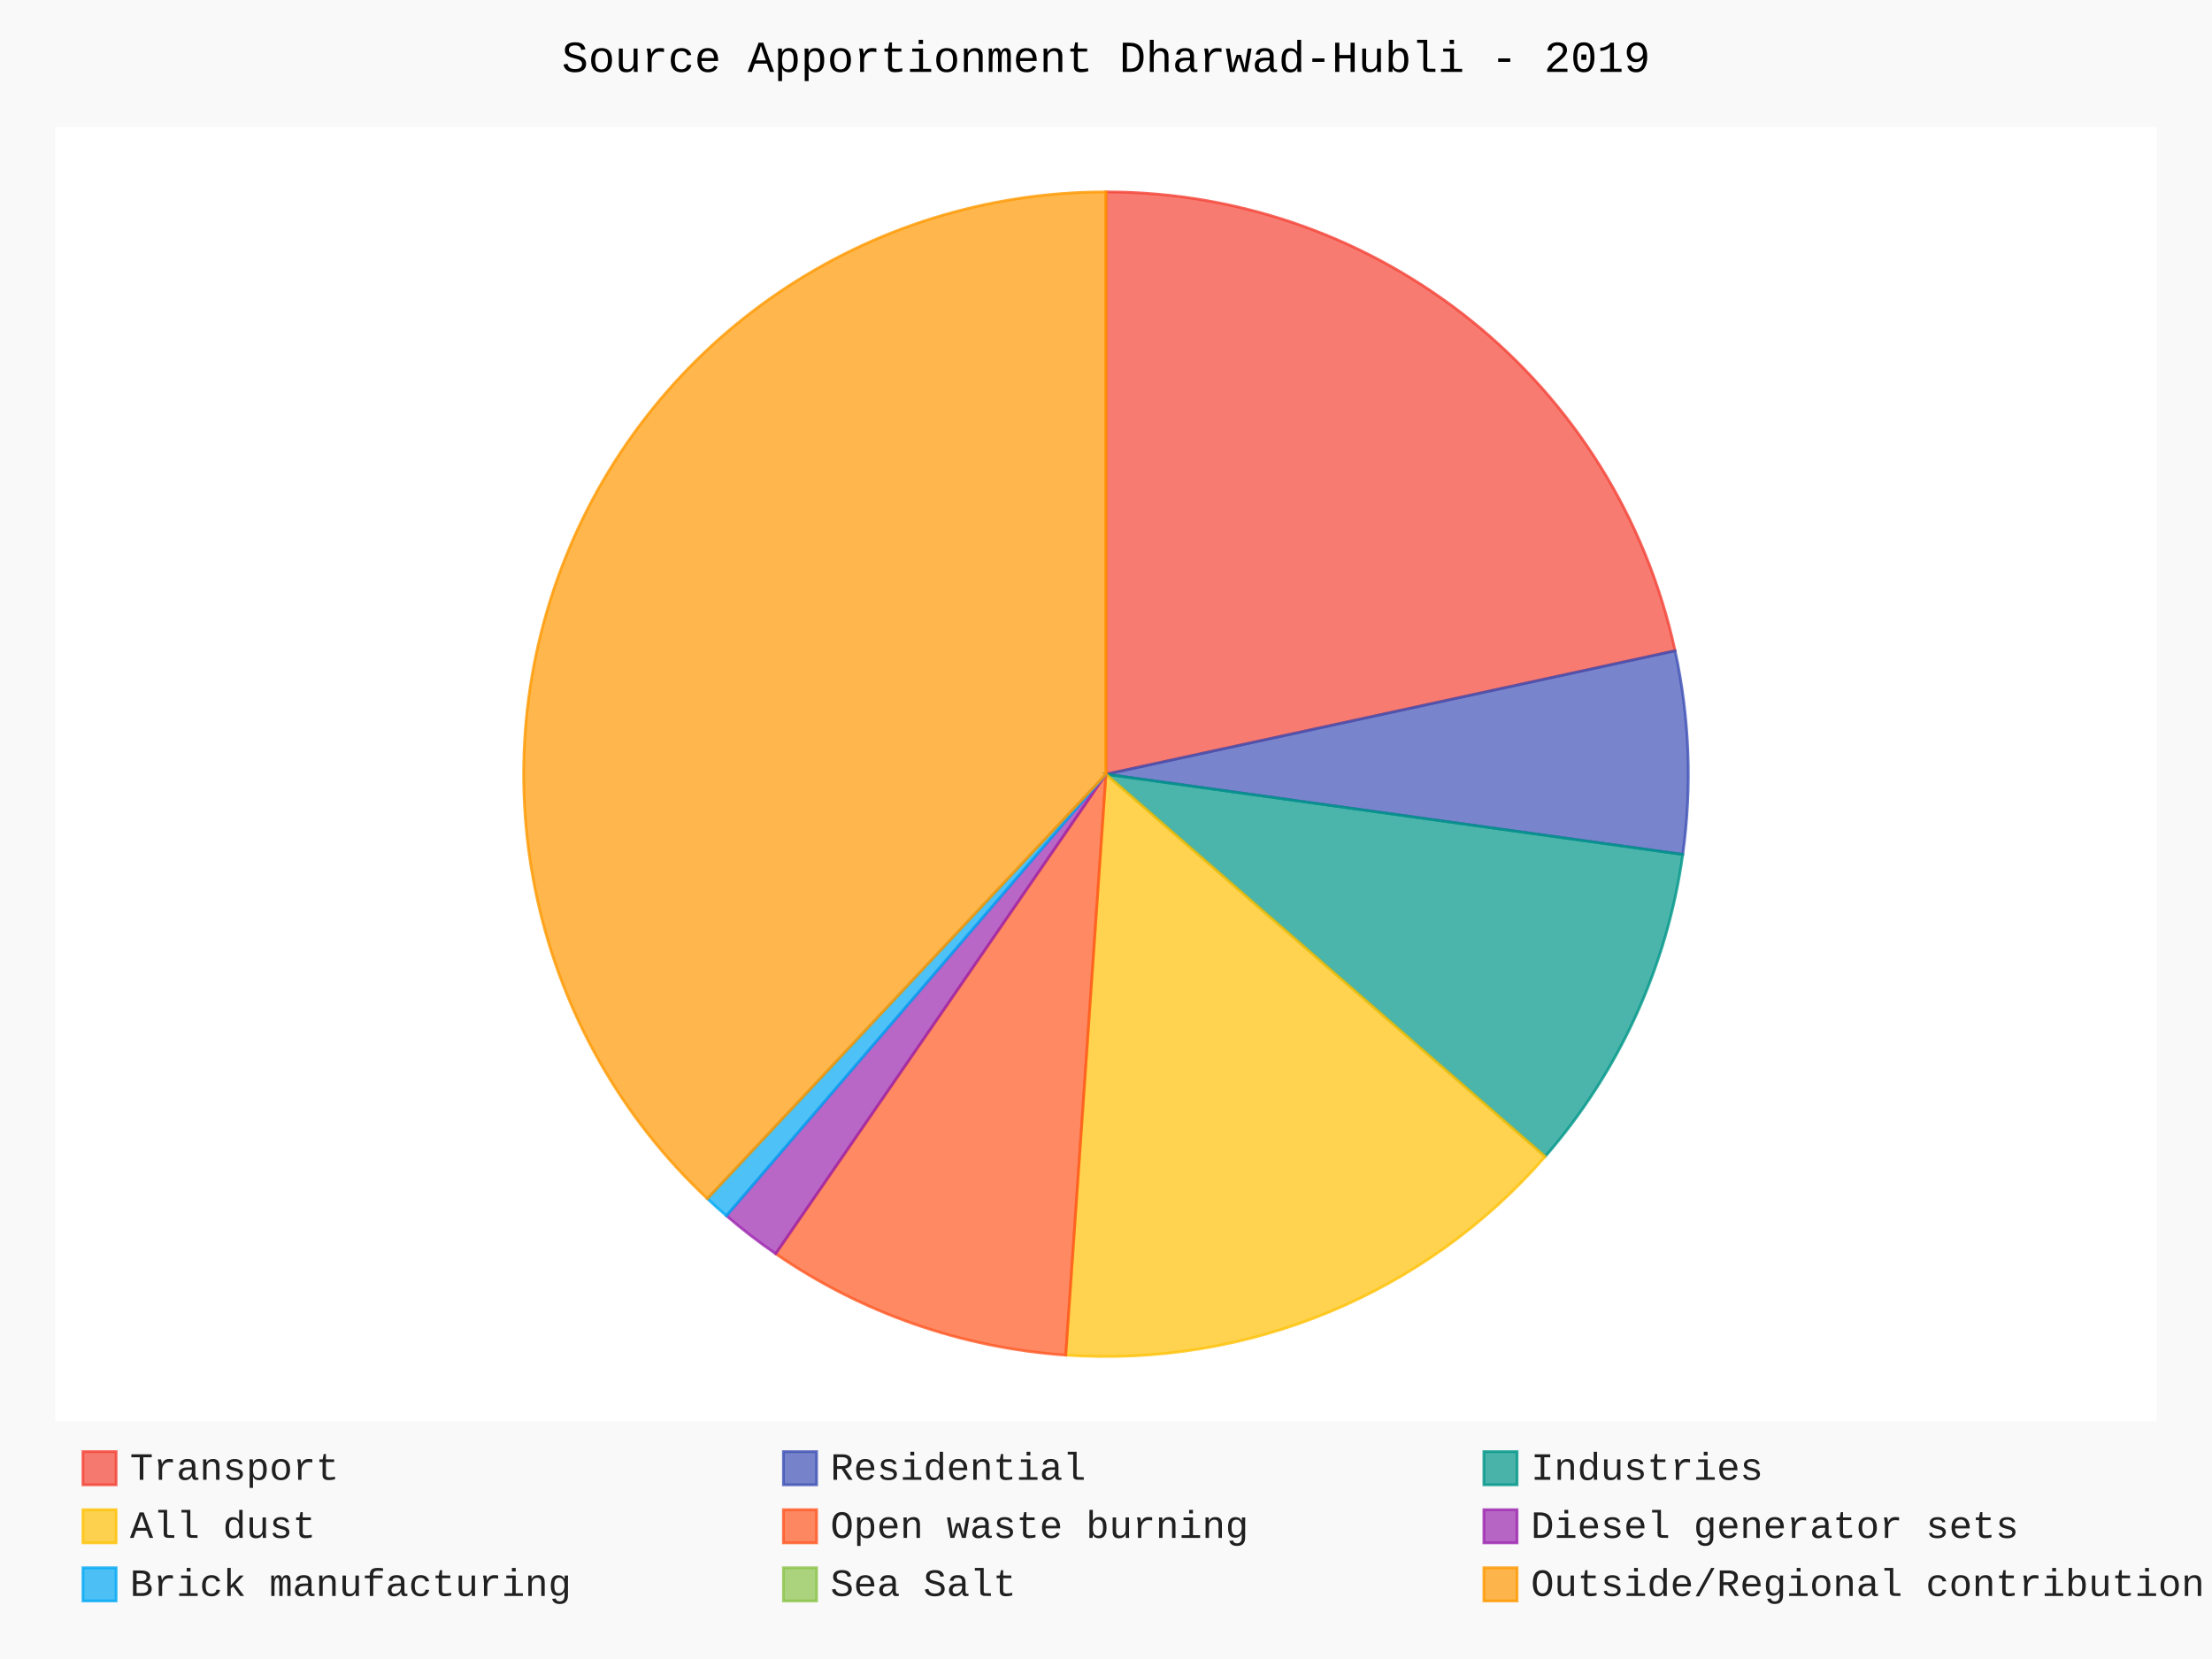
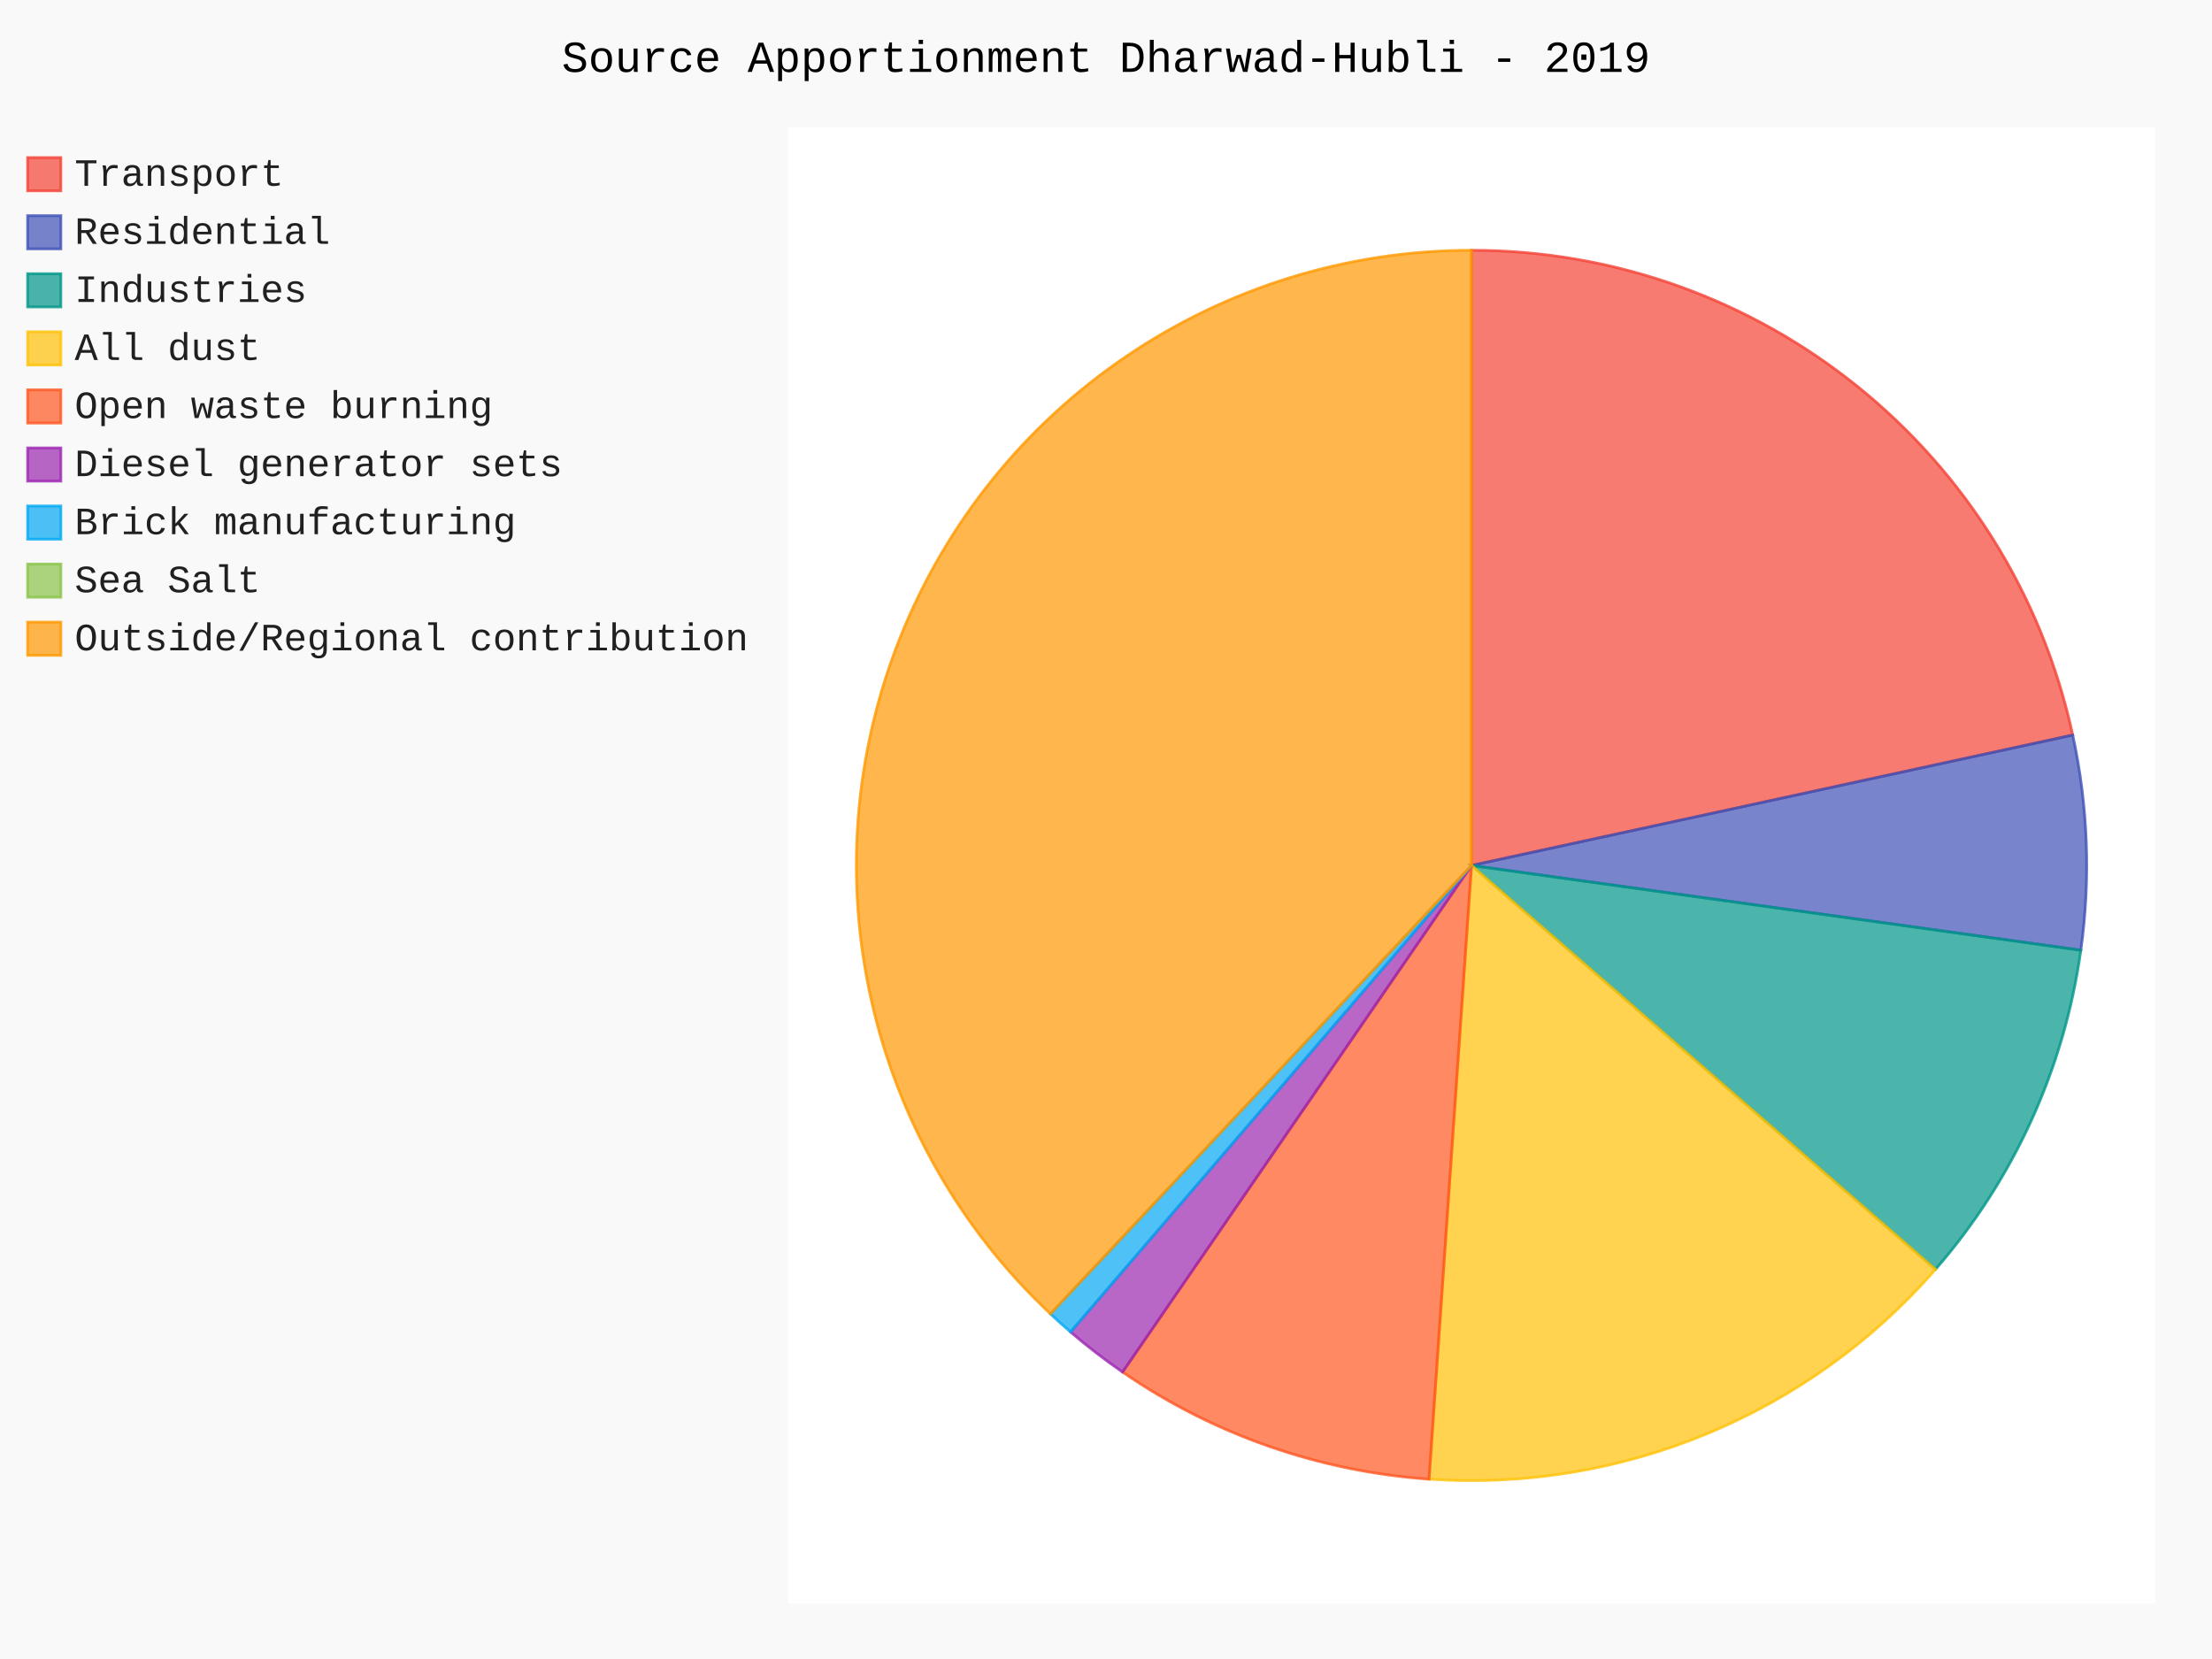
- <svg xmlns="http://www.w3.org/2000/svg" id="chart-fdad43ca-87c3-4ed3-ac96-69f8275dbc94" class="pygal-chart" viewBox="0 0 800 600">
+ <svg xmlns="http://www.w3.org/2000/svg" id="chart-1075853c-6c66-428a-9bb2-404048882d01" class="pygal-chart" viewBox="0 0 800 600">
  <defs>
-     <style type="text/css">#chart-fdad43ca-87c3-4ed3-ac96-69f8275dbc94{-webkit-user-select:none;-webkit-font-smoothing:antialiased;font-family:Consolas,"Liberation Mono",Menlo,Courier,monospace}#chart-fdad43ca-87c3-4ed3-ac96-69f8275dbc94 .title{font-family:Consolas,"Liberation Mono",Menlo,Courier,monospace;font-size:16px}#chart-fdad43ca-87c3-4ed3-ac96-69f8275dbc94 .legends .legend text{font-family:Consolas,"Liberation Mono",Menlo,Courier,monospace;font-size:14px}#chart-fdad43ca-87c3-4ed3-ac96-69f8275dbc94 .axis text{font-family:Consolas,"Liberation Mono",Menlo,Courier,monospace;font-size:10px}#chart-fdad43ca-87c3-4ed3-ac96-69f8275dbc94 .axis text.major{font-family:Consolas,"Liberation Mono",Menlo,Courier,monospace;font-size:10px}#chart-fdad43ca-87c3-4ed3-ac96-69f8275dbc94 .text-overlay text.value{font-family:Consolas,"Liberation Mono",Menlo,Courier,monospace;font-size:16px}#chart-fdad43ca-87c3-4ed3-ac96-69f8275dbc94 .text-overlay text.label{font-family:Consolas,"Liberation Mono",Menlo,Courier,monospace;font-size:10px}#chart-fdad43ca-87c3-4ed3-ac96-69f8275dbc94 .tooltip{font-family:Consolas,"Liberation Mono",Menlo,Courier,monospace;font-size:14px}#chart-fdad43ca-87c3-4ed3-ac96-69f8275dbc94 text.no_data{font-family:Consolas,"Liberation Mono",Menlo,Courier,monospace;font-size:64px}
- #chart-fdad43ca-87c3-4ed3-ac96-69f8275dbc94{background-color:rgba(249,249,249,1)}#chart-fdad43ca-87c3-4ed3-ac96-69f8275dbc94 path,#chart-fdad43ca-87c3-4ed3-ac96-69f8275dbc94 line,#chart-fdad43ca-87c3-4ed3-ac96-69f8275dbc94 rect,#chart-fdad43ca-87c3-4ed3-ac96-69f8275dbc94 circle{-webkit-transition:150ms;-moz-transition:150ms;transition:150ms}#chart-fdad43ca-87c3-4ed3-ac96-69f8275dbc94 .graph &gt; .background{fill:rgba(249,249,249,1)}#chart-fdad43ca-87c3-4ed3-ac96-69f8275dbc94 .plot &gt; .background{fill:rgba(255,255,255,1)}#chart-fdad43ca-87c3-4ed3-ac96-69f8275dbc94 .graph{fill:rgba(0,0,0,.87)}#chart-fdad43ca-87c3-4ed3-ac96-69f8275dbc94 text.no_data{fill:rgba(0,0,0,1)}#chart-fdad43ca-87c3-4ed3-ac96-69f8275dbc94 .title{fill:rgba(0,0,0,1)}#chart-fdad43ca-87c3-4ed3-ac96-69f8275dbc94 .legends .legend text{fill:rgba(0,0,0,.87)}#chart-fdad43ca-87c3-4ed3-ac96-69f8275dbc94 .legends .legend:hover text{fill:rgba(0,0,0,1)}#chart-fdad43ca-87c3-4ed3-ac96-69f8275dbc94 .axis .line{stroke:rgba(0,0,0,1)}#chart-fdad43ca-87c3-4ed3-ac96-69f8275dbc94 .axis .guide.line{stroke:rgba(0,0,0,.54)}#chart-fdad43ca-87c3-4ed3-ac96-69f8275dbc94 .axis .major.line{stroke:rgba(0,0,0,.87)}#chart-fdad43ca-87c3-4ed3-ac96-69f8275dbc94 .axis text.major{fill:rgba(0,0,0,1)}#chart-fdad43ca-87c3-4ed3-ac96-69f8275dbc94 .axis.y .guides:hover .guide.line,#chart-fdad43ca-87c3-4ed3-ac96-69f8275dbc94 .line-graph .axis.x .guides:hover .guide.line,#chart-fdad43ca-87c3-4ed3-ac96-69f8275dbc94 .stackedline-graph .axis.x .guides:hover .guide.line,#chart-fdad43ca-87c3-4ed3-ac96-69f8275dbc94 .xy-graph .axis.x .guides:hover .guide.line{stroke:rgba(0,0,0,1)}#chart-fdad43ca-87c3-4ed3-ac96-69f8275dbc94 .axis .guides:hover text{fill:rgba(0,0,0,1)}#chart-fdad43ca-87c3-4ed3-ac96-69f8275dbc94 .reactive{fill-opacity:.7;stroke-opacity:.8;stroke-width:1}#chart-fdad43ca-87c3-4ed3-ac96-69f8275dbc94 .ci{stroke:rgba(0,0,0,.87)}#chart-fdad43ca-87c3-4ed3-ac96-69f8275dbc94 .reactive.active,#chart-fdad43ca-87c3-4ed3-ac96-69f8275dbc94 .active .reactive{fill-opacity:.8;stroke-opacity:.9;stroke-width:4}#chart-fdad43ca-87c3-4ed3-ac96-69f8275dbc94 .ci .reactive.active{stroke-width:1.5}#chart-fdad43ca-87c3-4ed3-ac96-69f8275dbc94 .series text{fill:rgba(0,0,0,1)}#chart-fdad43ca-87c3-4ed3-ac96-69f8275dbc94 .tooltip rect{fill:rgba(255,255,255,1);stroke:rgba(0,0,0,1);-webkit-transition:opacity 150ms;-moz-transition:opacity 150ms;transition:opacity 150ms}#chart-fdad43ca-87c3-4ed3-ac96-69f8275dbc94 .tooltip .label{fill:rgba(0,0,0,.87)}#chart-fdad43ca-87c3-4ed3-ac96-69f8275dbc94 .tooltip .label{fill:rgba(0,0,0,.87)}#chart-fdad43ca-87c3-4ed3-ac96-69f8275dbc94 .tooltip .legend{font-size:.8em;fill:rgba(0,0,0,.54)}#chart-fdad43ca-87c3-4ed3-ac96-69f8275dbc94 .tooltip .x_label{font-size:.6em;fill:rgba(0,0,0,1)}#chart-fdad43ca-87c3-4ed3-ac96-69f8275dbc94 .tooltip .xlink{font-size:.5em;text-decoration:underline}#chart-fdad43ca-87c3-4ed3-ac96-69f8275dbc94 .tooltip .value{font-size:1.5em}#chart-fdad43ca-87c3-4ed3-ac96-69f8275dbc94 .bound{font-size:.5em}#chart-fdad43ca-87c3-4ed3-ac96-69f8275dbc94 .max-value{font-size:.75em;fill:rgba(0,0,0,.54)}#chart-fdad43ca-87c3-4ed3-ac96-69f8275dbc94 .map-element{fill:rgba(255,255,255,1);stroke:rgba(0,0,0,.54) !important}#chart-fdad43ca-87c3-4ed3-ac96-69f8275dbc94 .map-element .reactive{fill-opacity:inherit;stroke-opacity:inherit}#chart-fdad43ca-87c3-4ed3-ac96-69f8275dbc94 .color-0,#chart-fdad43ca-87c3-4ed3-ac96-69f8275dbc94 .color-0 a:visited{stroke:#F44336;fill:#F44336}#chart-fdad43ca-87c3-4ed3-ac96-69f8275dbc94 .color-1,#chart-fdad43ca-87c3-4ed3-ac96-69f8275dbc94 .color-1 a:visited{stroke:#3F51B5;fill:#3F51B5}#chart-fdad43ca-87c3-4ed3-ac96-69f8275dbc94 .color-2,#chart-fdad43ca-87c3-4ed3-ac96-69f8275dbc94 .color-2 a:visited{stroke:#009688;fill:#009688}#chart-fdad43ca-87c3-4ed3-ac96-69f8275dbc94 .color-3,#chart-fdad43ca-87c3-4ed3-ac96-69f8275dbc94 .color-3 a:visited{stroke:#FFC107;fill:#FFC107}#chart-fdad43ca-87c3-4ed3-ac96-69f8275dbc94 .color-4,#chart-fdad43ca-87c3-4ed3-ac96-69f8275dbc94 .color-4 a:visited{stroke:#FF5722;fill:#FF5722}#chart-fdad43ca-87c3-4ed3-ac96-69f8275dbc94 .color-5,#chart-fdad43ca-87c3-4ed3-ac96-69f8275dbc94 .color-5 a:visited{stroke:#9C27B0;fill:#9C27B0}#chart-fdad43ca-87c3-4ed3-ac96-69f8275dbc94 .color-6,#chart-fdad43ca-87c3-4ed3-ac96-69f8275dbc94 .color-6 a:visited{stroke:#03A9F4;fill:#03A9F4}#chart-fdad43ca-87c3-4ed3-ac96-69f8275dbc94 .color-7,#chart-fdad43ca-87c3-4ed3-ac96-69f8275dbc94 .color-7 a:visited{stroke:#8BC34A;fill:#8BC34A}#chart-fdad43ca-87c3-4ed3-ac96-69f8275dbc94 .color-8,#chart-fdad43ca-87c3-4ed3-ac96-69f8275dbc94 .color-8 a:visited{stroke:#FF9800;fill:#FF9800}#chart-fdad43ca-87c3-4ed3-ac96-69f8275dbc94 .text-overlay .color-0 text{fill:black}#chart-fdad43ca-87c3-4ed3-ac96-69f8275dbc94 .text-overlay .color-1 text{fill:black}#chart-fdad43ca-87c3-4ed3-ac96-69f8275dbc94 .text-overlay .color-2 text{fill:black}#chart-fdad43ca-87c3-4ed3-ac96-69f8275dbc94 .text-overlay .color-3 text{fill:black}#chart-fdad43ca-87c3-4ed3-ac96-69f8275dbc94 .text-overlay .color-4 text{fill:black}#chart-fdad43ca-87c3-4ed3-ac96-69f8275dbc94 .text-overlay .color-5 text{fill:black}#chart-fdad43ca-87c3-4ed3-ac96-69f8275dbc94 .text-overlay .color-6 text{fill:black}#chart-fdad43ca-87c3-4ed3-ac96-69f8275dbc94 .text-overlay .color-7 text{fill:black}#chart-fdad43ca-87c3-4ed3-ac96-69f8275dbc94 .text-overlay .color-8 text{fill:black}
- #chart-fdad43ca-87c3-4ed3-ac96-69f8275dbc94 text.no_data{text-anchor:middle}#chart-fdad43ca-87c3-4ed3-ac96-69f8275dbc94 .guide.line{fill:none}#chart-fdad43ca-87c3-4ed3-ac96-69f8275dbc94 .centered{text-anchor:middle}#chart-fdad43ca-87c3-4ed3-ac96-69f8275dbc94 .title{text-anchor:middle}#chart-fdad43ca-87c3-4ed3-ac96-69f8275dbc94 .legends .legend text{fill-opacity:1}#chart-fdad43ca-87c3-4ed3-ac96-69f8275dbc94 .axis.x text{text-anchor:middle}#chart-fdad43ca-87c3-4ed3-ac96-69f8275dbc94 .axis.x:not(.web) text[transform]{text-anchor:start}#chart-fdad43ca-87c3-4ed3-ac96-69f8275dbc94 .axis.x:not(.web) text[transform].backwards{text-anchor:end}#chart-fdad43ca-87c3-4ed3-ac96-69f8275dbc94 .axis.y text{text-anchor:end}#chart-fdad43ca-87c3-4ed3-ac96-69f8275dbc94 .axis.y text[transform].backwards{text-anchor:start}#chart-fdad43ca-87c3-4ed3-ac96-69f8275dbc94 .axis.y2 text{text-anchor:start}#chart-fdad43ca-87c3-4ed3-ac96-69f8275dbc94 .axis.y2 text[transform].backwards{text-anchor:end}#chart-fdad43ca-87c3-4ed3-ac96-69f8275dbc94 .axis .guide.line{stroke-dasharray:4,4;stroke:black}#chart-fdad43ca-87c3-4ed3-ac96-69f8275dbc94 .axis .major.guide.line{stroke-dasharray:6,6;stroke:black}#chart-fdad43ca-87c3-4ed3-ac96-69f8275dbc94 .horizontal .axis.y .guide.line,#chart-fdad43ca-87c3-4ed3-ac96-69f8275dbc94 .horizontal .axis.y2 .guide.line,#chart-fdad43ca-87c3-4ed3-ac96-69f8275dbc94 .vertical .axis.x .guide.line{opacity:0}#chart-fdad43ca-87c3-4ed3-ac96-69f8275dbc94 .horizontal .axis.always_show .guide.line,#chart-fdad43ca-87c3-4ed3-ac96-69f8275dbc94 .vertical .axis.always_show .guide.line{opacity:1 !important}#chart-fdad43ca-87c3-4ed3-ac96-69f8275dbc94 .axis.y .guides:hover .guide.line,#chart-fdad43ca-87c3-4ed3-ac96-69f8275dbc94 .axis.y2 .guides:hover .guide.line,#chart-fdad43ca-87c3-4ed3-ac96-69f8275dbc94 .axis.x .guides:hover .guide.line{opacity:1}#chart-fdad43ca-87c3-4ed3-ac96-69f8275dbc94 .axis .guides:hover text{opacity:1}#chart-fdad43ca-87c3-4ed3-ac96-69f8275dbc94 .nofill{fill:none}#chart-fdad43ca-87c3-4ed3-ac96-69f8275dbc94 .subtle-fill{fill-opacity:.2}#chart-fdad43ca-87c3-4ed3-ac96-69f8275dbc94 .dot{stroke-width:1px;fill-opacity:1;stroke-opacity:1}#chart-fdad43ca-87c3-4ed3-ac96-69f8275dbc94 .dot.active{stroke-width:5px}#chart-fdad43ca-87c3-4ed3-ac96-69f8275dbc94 .dot.negative{fill:transparent}#chart-fdad43ca-87c3-4ed3-ac96-69f8275dbc94 text,#chart-fdad43ca-87c3-4ed3-ac96-69f8275dbc94 tspan{stroke:none !important}#chart-fdad43ca-87c3-4ed3-ac96-69f8275dbc94 .series text.active{opacity:1}#chart-fdad43ca-87c3-4ed3-ac96-69f8275dbc94 .tooltip rect{fill-opacity:.95;stroke-width:.5}#chart-fdad43ca-87c3-4ed3-ac96-69f8275dbc94 .tooltip text{fill-opacity:1}#chart-fdad43ca-87c3-4ed3-ac96-69f8275dbc94 .showable{visibility:hidden}#chart-fdad43ca-87c3-4ed3-ac96-69f8275dbc94 .showable.shown{visibility:visible}#chart-fdad43ca-87c3-4ed3-ac96-69f8275dbc94 .gauge-background{fill:rgba(229,229,229,1);stroke:none}#chart-fdad43ca-87c3-4ed3-ac96-69f8275dbc94 .bg-lines{stroke:rgba(249,249,249,1);stroke-width:2px}</style>
+     <style type="text/css">#chart-1075853c-6c66-428a-9bb2-404048882d01{-webkit-user-select:none;-webkit-font-smoothing:antialiased;font-family:Consolas,"Liberation Mono",Menlo,Courier,monospace}#chart-1075853c-6c66-428a-9bb2-404048882d01 .title{font-family:Consolas,"Liberation Mono",Menlo,Courier,monospace;font-size:16px}#chart-1075853c-6c66-428a-9bb2-404048882d01 .legends .legend text{font-family:Consolas,"Liberation Mono",Menlo,Courier,monospace;font-size:14px}#chart-1075853c-6c66-428a-9bb2-404048882d01 .axis text{font-family:Consolas,"Liberation Mono",Menlo,Courier,monospace;font-size:10px}#chart-1075853c-6c66-428a-9bb2-404048882d01 .axis text.major{font-family:Consolas,"Liberation Mono",Menlo,Courier,monospace;font-size:10px}#chart-1075853c-6c66-428a-9bb2-404048882d01 .text-overlay text.value{font-family:Consolas,"Liberation Mono",Menlo,Courier,monospace;font-size:16px}#chart-1075853c-6c66-428a-9bb2-404048882d01 .text-overlay text.label{font-family:Consolas,"Liberation Mono",Menlo,Courier,monospace;font-size:10px}#chart-1075853c-6c66-428a-9bb2-404048882d01 .tooltip{font-family:Consolas,"Liberation Mono",Menlo,Courier,monospace;font-size:14px}#chart-1075853c-6c66-428a-9bb2-404048882d01 text.no_data{font-family:Consolas,"Liberation Mono",Menlo,Courier,monospace;font-size:64px}
+ #chart-1075853c-6c66-428a-9bb2-404048882d01{background-color:rgba(249,249,249,1)}#chart-1075853c-6c66-428a-9bb2-404048882d01 path,#chart-1075853c-6c66-428a-9bb2-404048882d01 line,#chart-1075853c-6c66-428a-9bb2-404048882d01 rect,#chart-1075853c-6c66-428a-9bb2-404048882d01 circle{-webkit-transition:150ms;-moz-transition:150ms;transition:150ms}#chart-1075853c-6c66-428a-9bb2-404048882d01 .graph &gt; .background{fill:rgba(249,249,249,1)}#chart-1075853c-6c66-428a-9bb2-404048882d01 .plot &gt; .background{fill:rgba(255,255,255,1)}#chart-1075853c-6c66-428a-9bb2-404048882d01 .graph{fill:rgba(0,0,0,.87)}#chart-1075853c-6c66-428a-9bb2-404048882d01 text.no_data{fill:rgba(0,0,0,1)}#chart-1075853c-6c66-428a-9bb2-404048882d01 .title{fill:rgba(0,0,0,1)}#chart-1075853c-6c66-428a-9bb2-404048882d01 .legends .legend text{fill:rgba(0,0,0,.87)}#chart-1075853c-6c66-428a-9bb2-404048882d01 .legends .legend:hover text{fill:rgba(0,0,0,1)}#chart-1075853c-6c66-428a-9bb2-404048882d01 .axis .line{stroke:rgba(0,0,0,1)}#chart-1075853c-6c66-428a-9bb2-404048882d01 .axis .guide.line{stroke:rgba(0,0,0,.54)}#chart-1075853c-6c66-428a-9bb2-404048882d01 .axis .major.line{stroke:rgba(0,0,0,.87)}#chart-1075853c-6c66-428a-9bb2-404048882d01 .axis text.major{fill:rgba(0,0,0,1)}#chart-1075853c-6c66-428a-9bb2-404048882d01 .axis.y .guides:hover .guide.line,#chart-1075853c-6c66-428a-9bb2-404048882d01 .line-graph .axis.x .guides:hover .guide.line,#chart-1075853c-6c66-428a-9bb2-404048882d01 .stackedline-graph .axis.x .guides:hover .guide.line,#chart-1075853c-6c66-428a-9bb2-404048882d01 .xy-graph .axis.x .guides:hover .guide.line{stroke:rgba(0,0,0,1)}#chart-1075853c-6c66-428a-9bb2-404048882d01 .axis .guides:hover text{fill:rgba(0,0,0,1)}#chart-1075853c-6c66-428a-9bb2-404048882d01 .reactive{fill-opacity:.7;stroke-opacity:.8;stroke-width:1}#chart-1075853c-6c66-428a-9bb2-404048882d01 .ci{stroke:rgba(0,0,0,.87)}#chart-1075853c-6c66-428a-9bb2-404048882d01 .reactive.active,#chart-1075853c-6c66-428a-9bb2-404048882d01 .active .reactive{fill-opacity:.8;stroke-opacity:.9;stroke-width:4}#chart-1075853c-6c66-428a-9bb2-404048882d01 .ci .reactive.active{stroke-width:1.5}#chart-1075853c-6c66-428a-9bb2-404048882d01 .series text{fill:rgba(0,0,0,1)}#chart-1075853c-6c66-428a-9bb2-404048882d01 .tooltip rect{fill:rgba(255,255,255,1);stroke:rgba(0,0,0,1);-webkit-transition:opacity 150ms;-moz-transition:opacity 150ms;transition:opacity 150ms}#chart-1075853c-6c66-428a-9bb2-404048882d01 .tooltip .label{fill:rgba(0,0,0,.87)}#chart-1075853c-6c66-428a-9bb2-404048882d01 .tooltip .label{fill:rgba(0,0,0,.87)}#chart-1075853c-6c66-428a-9bb2-404048882d01 .tooltip .legend{font-size:.8em;fill:rgba(0,0,0,.54)}#chart-1075853c-6c66-428a-9bb2-404048882d01 .tooltip .x_label{font-size:.6em;fill:rgba(0,0,0,1)}#chart-1075853c-6c66-428a-9bb2-404048882d01 .tooltip .xlink{font-size:.5em;text-decoration:underline}#chart-1075853c-6c66-428a-9bb2-404048882d01 .tooltip .value{font-size:1.5em}#chart-1075853c-6c66-428a-9bb2-404048882d01 .bound{font-size:.5em}#chart-1075853c-6c66-428a-9bb2-404048882d01 .max-value{font-size:.75em;fill:rgba(0,0,0,.54)}#chart-1075853c-6c66-428a-9bb2-404048882d01 .map-element{fill:rgba(255,255,255,1);stroke:rgba(0,0,0,.54) !important}#chart-1075853c-6c66-428a-9bb2-404048882d01 .map-element .reactive{fill-opacity:inherit;stroke-opacity:inherit}#chart-1075853c-6c66-428a-9bb2-404048882d01 .color-0,#chart-1075853c-6c66-428a-9bb2-404048882d01 .color-0 a:visited{stroke:#F44336;fill:#F44336}#chart-1075853c-6c66-428a-9bb2-404048882d01 .color-1,#chart-1075853c-6c66-428a-9bb2-404048882d01 .color-1 a:visited{stroke:#3F51B5;fill:#3F51B5}#chart-1075853c-6c66-428a-9bb2-404048882d01 .color-2,#chart-1075853c-6c66-428a-9bb2-404048882d01 .color-2 a:visited{stroke:#009688;fill:#009688}#chart-1075853c-6c66-428a-9bb2-404048882d01 .color-3,#chart-1075853c-6c66-428a-9bb2-404048882d01 .color-3 a:visited{stroke:#FFC107;fill:#FFC107}#chart-1075853c-6c66-428a-9bb2-404048882d01 .color-4,#chart-1075853c-6c66-428a-9bb2-404048882d01 .color-4 a:visited{stroke:#FF5722;fill:#FF5722}#chart-1075853c-6c66-428a-9bb2-404048882d01 .color-5,#chart-1075853c-6c66-428a-9bb2-404048882d01 .color-5 a:visited{stroke:#9C27B0;fill:#9C27B0}#chart-1075853c-6c66-428a-9bb2-404048882d01 .color-6,#chart-1075853c-6c66-428a-9bb2-404048882d01 .color-6 a:visited{stroke:#03A9F4;fill:#03A9F4}#chart-1075853c-6c66-428a-9bb2-404048882d01 .color-7,#chart-1075853c-6c66-428a-9bb2-404048882d01 .color-7 a:visited{stroke:#8BC34A;fill:#8BC34A}#chart-1075853c-6c66-428a-9bb2-404048882d01 .color-8,#chart-1075853c-6c66-428a-9bb2-404048882d01 .color-8 a:visited{stroke:#FF9800;fill:#FF9800}#chart-1075853c-6c66-428a-9bb2-404048882d01 .text-overlay .color-0 text{fill:black}#chart-1075853c-6c66-428a-9bb2-404048882d01 .text-overlay .color-1 text{fill:black}#chart-1075853c-6c66-428a-9bb2-404048882d01 .text-overlay .color-2 text{fill:black}#chart-1075853c-6c66-428a-9bb2-404048882d01 .text-overlay .color-3 text{fill:black}#chart-1075853c-6c66-428a-9bb2-404048882d01 .text-overlay .color-4 text{fill:black}#chart-1075853c-6c66-428a-9bb2-404048882d01 .text-overlay .color-5 text{fill:black}#chart-1075853c-6c66-428a-9bb2-404048882d01 .text-overlay .color-6 text{fill:black}#chart-1075853c-6c66-428a-9bb2-404048882d01 .text-overlay .color-7 text{fill:black}#chart-1075853c-6c66-428a-9bb2-404048882d01 .text-overlay .color-8 text{fill:black}
+ #chart-1075853c-6c66-428a-9bb2-404048882d01 text.no_data{text-anchor:middle}#chart-1075853c-6c66-428a-9bb2-404048882d01 .guide.line{fill:none}#chart-1075853c-6c66-428a-9bb2-404048882d01 .centered{text-anchor:middle}#chart-1075853c-6c66-428a-9bb2-404048882d01 .title{text-anchor:middle}#chart-1075853c-6c66-428a-9bb2-404048882d01 .legends .legend text{fill-opacity:1}#chart-1075853c-6c66-428a-9bb2-404048882d01 .axis.x text{text-anchor:middle}#chart-1075853c-6c66-428a-9bb2-404048882d01 .axis.x:not(.web) text[transform]{text-anchor:start}#chart-1075853c-6c66-428a-9bb2-404048882d01 .axis.x:not(.web) text[transform].backwards{text-anchor:end}#chart-1075853c-6c66-428a-9bb2-404048882d01 .axis.y text{text-anchor:end}#chart-1075853c-6c66-428a-9bb2-404048882d01 .axis.y text[transform].backwards{text-anchor:start}#chart-1075853c-6c66-428a-9bb2-404048882d01 .axis.y2 text{text-anchor:start}#chart-1075853c-6c66-428a-9bb2-404048882d01 .axis.y2 text[transform].backwards{text-anchor:end}#chart-1075853c-6c66-428a-9bb2-404048882d01 .axis .guide.line{stroke-dasharray:4,4;stroke:black}#chart-1075853c-6c66-428a-9bb2-404048882d01 .axis .major.guide.line{stroke-dasharray:6,6;stroke:black}#chart-1075853c-6c66-428a-9bb2-404048882d01 .horizontal .axis.y .guide.line,#chart-1075853c-6c66-428a-9bb2-404048882d01 .horizontal .axis.y2 .guide.line,#chart-1075853c-6c66-428a-9bb2-404048882d01 .vertical .axis.x .guide.line{opacity:0}#chart-1075853c-6c66-428a-9bb2-404048882d01 .horizontal .axis.always_show .guide.line,#chart-1075853c-6c66-428a-9bb2-404048882d01 .vertical .axis.always_show .guide.line{opacity:1 !important}#chart-1075853c-6c66-428a-9bb2-404048882d01 .axis.y .guides:hover .guide.line,#chart-1075853c-6c66-428a-9bb2-404048882d01 .axis.y2 .guides:hover .guide.line,#chart-1075853c-6c66-428a-9bb2-404048882d01 .axis.x .guides:hover .guide.line{opacity:1}#chart-1075853c-6c66-428a-9bb2-404048882d01 .axis .guides:hover text{opacity:1}#chart-1075853c-6c66-428a-9bb2-404048882d01 .nofill{fill:none}#chart-1075853c-6c66-428a-9bb2-404048882d01 .subtle-fill{fill-opacity:.2}#chart-1075853c-6c66-428a-9bb2-404048882d01 .dot{stroke-width:1px;fill-opacity:1;stroke-opacity:1}#chart-1075853c-6c66-428a-9bb2-404048882d01 .dot.active{stroke-width:5px}#chart-1075853c-6c66-428a-9bb2-404048882d01 .dot.negative{fill:transparent}#chart-1075853c-6c66-428a-9bb2-404048882d01 text,#chart-1075853c-6c66-428a-9bb2-404048882d01 tspan{stroke:none !important}#chart-1075853c-6c66-428a-9bb2-404048882d01 .series text.active{opacity:1}#chart-1075853c-6c66-428a-9bb2-404048882d01 .tooltip rect{fill-opacity:.95;stroke-width:.5}#chart-1075853c-6c66-428a-9bb2-404048882d01 .tooltip text{fill-opacity:1}#chart-1075853c-6c66-428a-9bb2-404048882d01 .showable{visibility:hidden}#chart-1075853c-6c66-428a-9bb2-404048882d01 .showable.shown{visibility:visible}#chart-1075853c-6c66-428a-9bb2-404048882d01 .gauge-background{fill:rgba(229,229,229,1);stroke:none}#chart-1075853c-6c66-428a-9bb2-404048882d01 .bg-lines{stroke:rgba(249,249,249,1);stroke-width:2px}</style>
  </defs>
  <g class="graph pie-graph vertical">
    <rect x="0" y="0" width="800" height="600" class="background" />
-     <g transform="translate(20, 46)" class="plot">
-       <rect x="0" y="0" width="760" height="468.0" class="background" />
+     <g transform="translate(285, 46)" class="plot">
+       <rect x="0" y="0" width="494.4" height="534" class="background" />
      <g class="series serie-0 color-0">
        <g class="slices">
          <g class="slice">
-             <path d="M380 23.4 A210.6 210.6 0 0 1 585.813 189.351 L380 234 A0 0 0 0 0 380 234 z" class="slice reactive tooltip-trigger" />
+             <path d="M247.2 44.52 A222.48 222.48 0 0 1 464.623 219.833 L247.2 267 A0 0 0 0 0 247.2 267 z" class="slice reactive tooltip-trigger" />
          </g>
        </g>
      </g>
      <g class="series serie-1 color-1">
        <g class="slices">
          <g class="slice">
-             <path d="M585.813 189.351 A210.6 210.6 0 0 1 588.591 263.019 L380 234 A0 0 0 0 0 380 234 z" class="slice reactive tooltip-trigger" />
+             <path d="M464.623 219.833 A222.48 222.48 0 0 1 467.558 297.656 L247.2 267 A0 0 0 0 0 247.2 267 z" class="slice reactive tooltip-trigger" />
          </g>
        </g>
      </g>
      <g class="series serie-2 color-2">
        <g class="slices">
          <g class="slice">
-             <path d="M588.591 263.019 A210.6 210.6 0 0 1 538.845 372.277 L380 234 A0 0 0 0 0 380 234 z" class="slice reactive tooltip-trigger" />
+             <path d="M467.558 297.656 A222.48 222.48 0 0 1 415.006 413.077 L247.2 267 A0 0 0 0 0 247.2 267 z" class="slice reactive tooltip-trigger" />
          </g>
        </g>
      </g>
      <g class="series serie-3 color-3">
        <g class="slices">
          <g class="slice">
-             <path d="M538.845 372.277 A210.6 210.6 0 0 1 365.456 444.097 L380 234 A0 0 0 0 0 380 234 z" class="slice reactive tooltip-trigger" />
+             <path d="M415.006 413.077 A222.48 222.48 0 0 1 231.836 488.949 L247.2 267 A0 0 0 0 0 247.2 267 z" class="slice reactive tooltip-trigger" />
          </g>
        </g>
      </g>
      <g class="series serie-4 color-4">
        <g class="slices">
          <g class="slice">
-             <path d="M365.456 444.097 A210.6 210.6 0 0 1 260.533 407.436 L380 234 A0 0 0 0 0 380 234 z" class="slice reactive tooltip-trigger" />
+             <path d="M231.836 488.949 A222.48 222.48 0 0 1 120.994 450.22 L247.2 267 A0 0 0 0 0 247.2 267 z" class="slice reactive tooltip-trigger" />
          </g>
        </g>
      </g>
      <g class="series serie-5 color-5">
        <g class="slices">
          <g class="slice">
-             <path d="M260.533 407.436 A210.6 210.6 0 0 1 242.724 393.711 L380 234 A0 0 0 0 0 380 234 z" class="slice reactive tooltip-trigger" />
+             <path d="M120.994 450.22 A222.48 222.48 0 0 1 102.18 435.72 L247.2 267 A0 0 0 0 0 247.2 267 z" class="slice reactive tooltip-trigger" />
          </g>
        </g>
      </g>
      <g class="series serie-6 color-6">
        <g class="slices">
          <g class="slice">
-             <path d="M242.724 393.711 A210.6 210.6 0 0 1 235.834 387.521 L380 234 A0 0 0 0 0 380 234 z" class="slice reactive tooltip-trigger" />
+             <path d="M102.18 435.72 A222.48 222.48 0 0 1 94.902 429.181 L247.2 267 A0 0 0 0 0 247.2 267 z" class="slice reactive tooltip-trigger" />
          </g>
        </g>
      </g>
      <g class="series serie-7 color-7">
        <g class="slices">
          <g class="slice" />
        </g>
      </g>
      <g class="series serie-8 color-8">
        <g class="slices">
          <g class="slice">
-             <path d="M235.834 387.521 A210.6 210.6 0 0 1 380 23.4 L380 234 A0 0 0 0 0 380 234 z" class="slice reactive tooltip-trigger" />
+             <path d="M94.902 429.181 A222.48 222.48 0 0 1 247.2 44.52 L247.2 267 A0 0 0 0 0 247.2 267 z" class="slice reactive tooltip-trigger" />
          </g>
        </g>
      </g>
    </g>
    <g class="titles">
      <text x="400.0" y="26" class="title plot_title">Source Apportionment Dharwad-Hubli - 2019</text>
    </g>
-     <g transform="translate(20, 46)" class="plot overlay">
+     <g transform="translate(285, 46)" class="plot overlay">
      <g class="series serie-0 color-0" />
      <g class="series serie-1 color-1" />
      <g class="series serie-2 color-2" />
      <g class="series serie-3 color-3" />
      <g class="series serie-4 color-4" />
      <g class="series serie-5 color-5" />
      <g class="series serie-6 color-6" />
      <g class="series serie-7 color-7" />
      <g class="series serie-8 color-8" />
    </g>
-     <g transform="translate(20, 46)" class="plot text-overlay">
+     <g transform="translate(285, 46)" class="plot text-overlay">
      <g class="series serie-0 color-0" />
      <g class="series serie-1 color-1" />
      <g class="series serie-2 color-2" />
      <g class="series serie-3 color-3" />
      <g class="series serie-4 color-4" />
      <g class="series serie-5 color-5" />
      <g class="series serie-6 color-6" />
      <g class="series serie-7 color-7" />
      <g class="series serie-8 color-8" />
    </g>
-     <g transform="translate(20, 46)" class="plot tooltip-overlay">
+     <g transform="translate(285, 46)" class="plot tooltip-overlay">
      <g transform="translate(0 0)" style="opacity: 0" class="tooltip">
        <rect rx="0" ry="0" width="0" height="0" class="tooltip-box" />
        <g class="text" />
      </g>
    </g>
-     <g transform="translate(30, 524)" class="legends">
+     <g transform="translate(10, 56)" class="legends">
      <g id="activate-serie-0" class="legend reactive activate-serie">
        <rect x="0.0" y="1.0" width="12" height="12" class="color-0 reactive" />
        <text x="17.0" y="11.2">Transport</text>
      </g>
      <g id="activate-serie-1" class="legend reactive activate-serie">
-         <rect x="253.333" y="1.0" width="12" height="12" class="color-1 reactive" />
-         <text x="270.333" y="11.2">Residential</text>
+         <rect x="0.0" y="22.0" width="12" height="12" class="color-1 reactive" />
+         <text x="17.0" y="32.2">Residential</text>
      </g>
      <g id="activate-serie-2" class="legend reactive activate-serie">
-         <rect x="506.667" y="1.0" width="12" height="12" class="color-2 reactive" />
-         <text x="523.667" y="11.2">Industries</text>
+         <rect x="0.0" y="43.0" width="12" height="12" class="color-2 reactive" />
+         <text x="17.0" y="53.2">Industries</text>
      </g>
      <g id="activate-serie-3" class="legend reactive activate-serie">
-         <rect x="0.0" y="22.0" width="12" height="12" class="color-3 reactive" />
-         <text x="17.0" y="32.2">All dust</text>
+         <rect x="0.0" y="64.0" width="12" height="12" class="color-3 reactive" />
+         <text x="17.0" y="74.2">All dust</text>
      </g>
      <g id="activate-serie-4" class="legend reactive activate-serie">
-         <rect x="253.333" y="22.0" width="12" height="12" class="color-4 reactive" />
-         <text x="270.333" y="32.2">Open waste burning</text>
+         <rect x="0.0" y="85.0" width="12" height="12" class="color-4 reactive" />
+         <text x="17.0" y="95.2">Open waste burning</text>
      </g>
      <g id="activate-serie-5" class="legend reactive activate-serie">
-         <rect x="506.667" y="22.0" width="12" height="12" class="color-5 reactive" />
-         <text x="523.667" y="32.2">Diesel generator sets</text>
+         <rect x="0.0" y="106.0" width="12" height="12" class="color-5 reactive" />
+         <text x="17.0" y="116.2">Diesel generator sets</text>
      </g>
      <g id="activate-serie-6" class="legend reactive activate-serie">
-         <rect x="0.0" y="43.0" width="12" height="12" class="color-6 reactive" />
-         <text x="17.0" y="53.2">Brick manufacturing</text>
+         <rect x="0.0" y="127.0" width="12" height="12" class="color-6 reactive" />
+         <text x="17.0" y="137.2">Brick manufacturing</text>
      </g>
      <g id="activate-serie-7" class="legend reactive activate-serie">
-         <rect x="253.333" y="43.0" width="12" height="12" class="color-7 reactive" />
-         <text x="270.333" y="53.2">Sea Salt</text>
+         <rect x="0.0" y="148.0" width="12" height="12" class="color-7 reactive" />
+         <text x="17.0" y="158.2">Sea Salt</text>
      </g>
      <g id="activate-serie-8" class="legend reactive activate-serie">
-         <rect x="506.667" y="43.0" width="12" height="12" class="color-8 reactive" />
-         <text x="523.667" y="53.2">Outside/Regional contribution</text>
+         <rect x="0.0" y="169.0" width="12" height="12" class="color-8 reactive" />
+         <text x="17.0" y="179.2">Outside/Regional contribution</text>
      </g>
    </g>
+     <g transform="translate(790, 56)" class="legends" />
  </g>
</svg>
